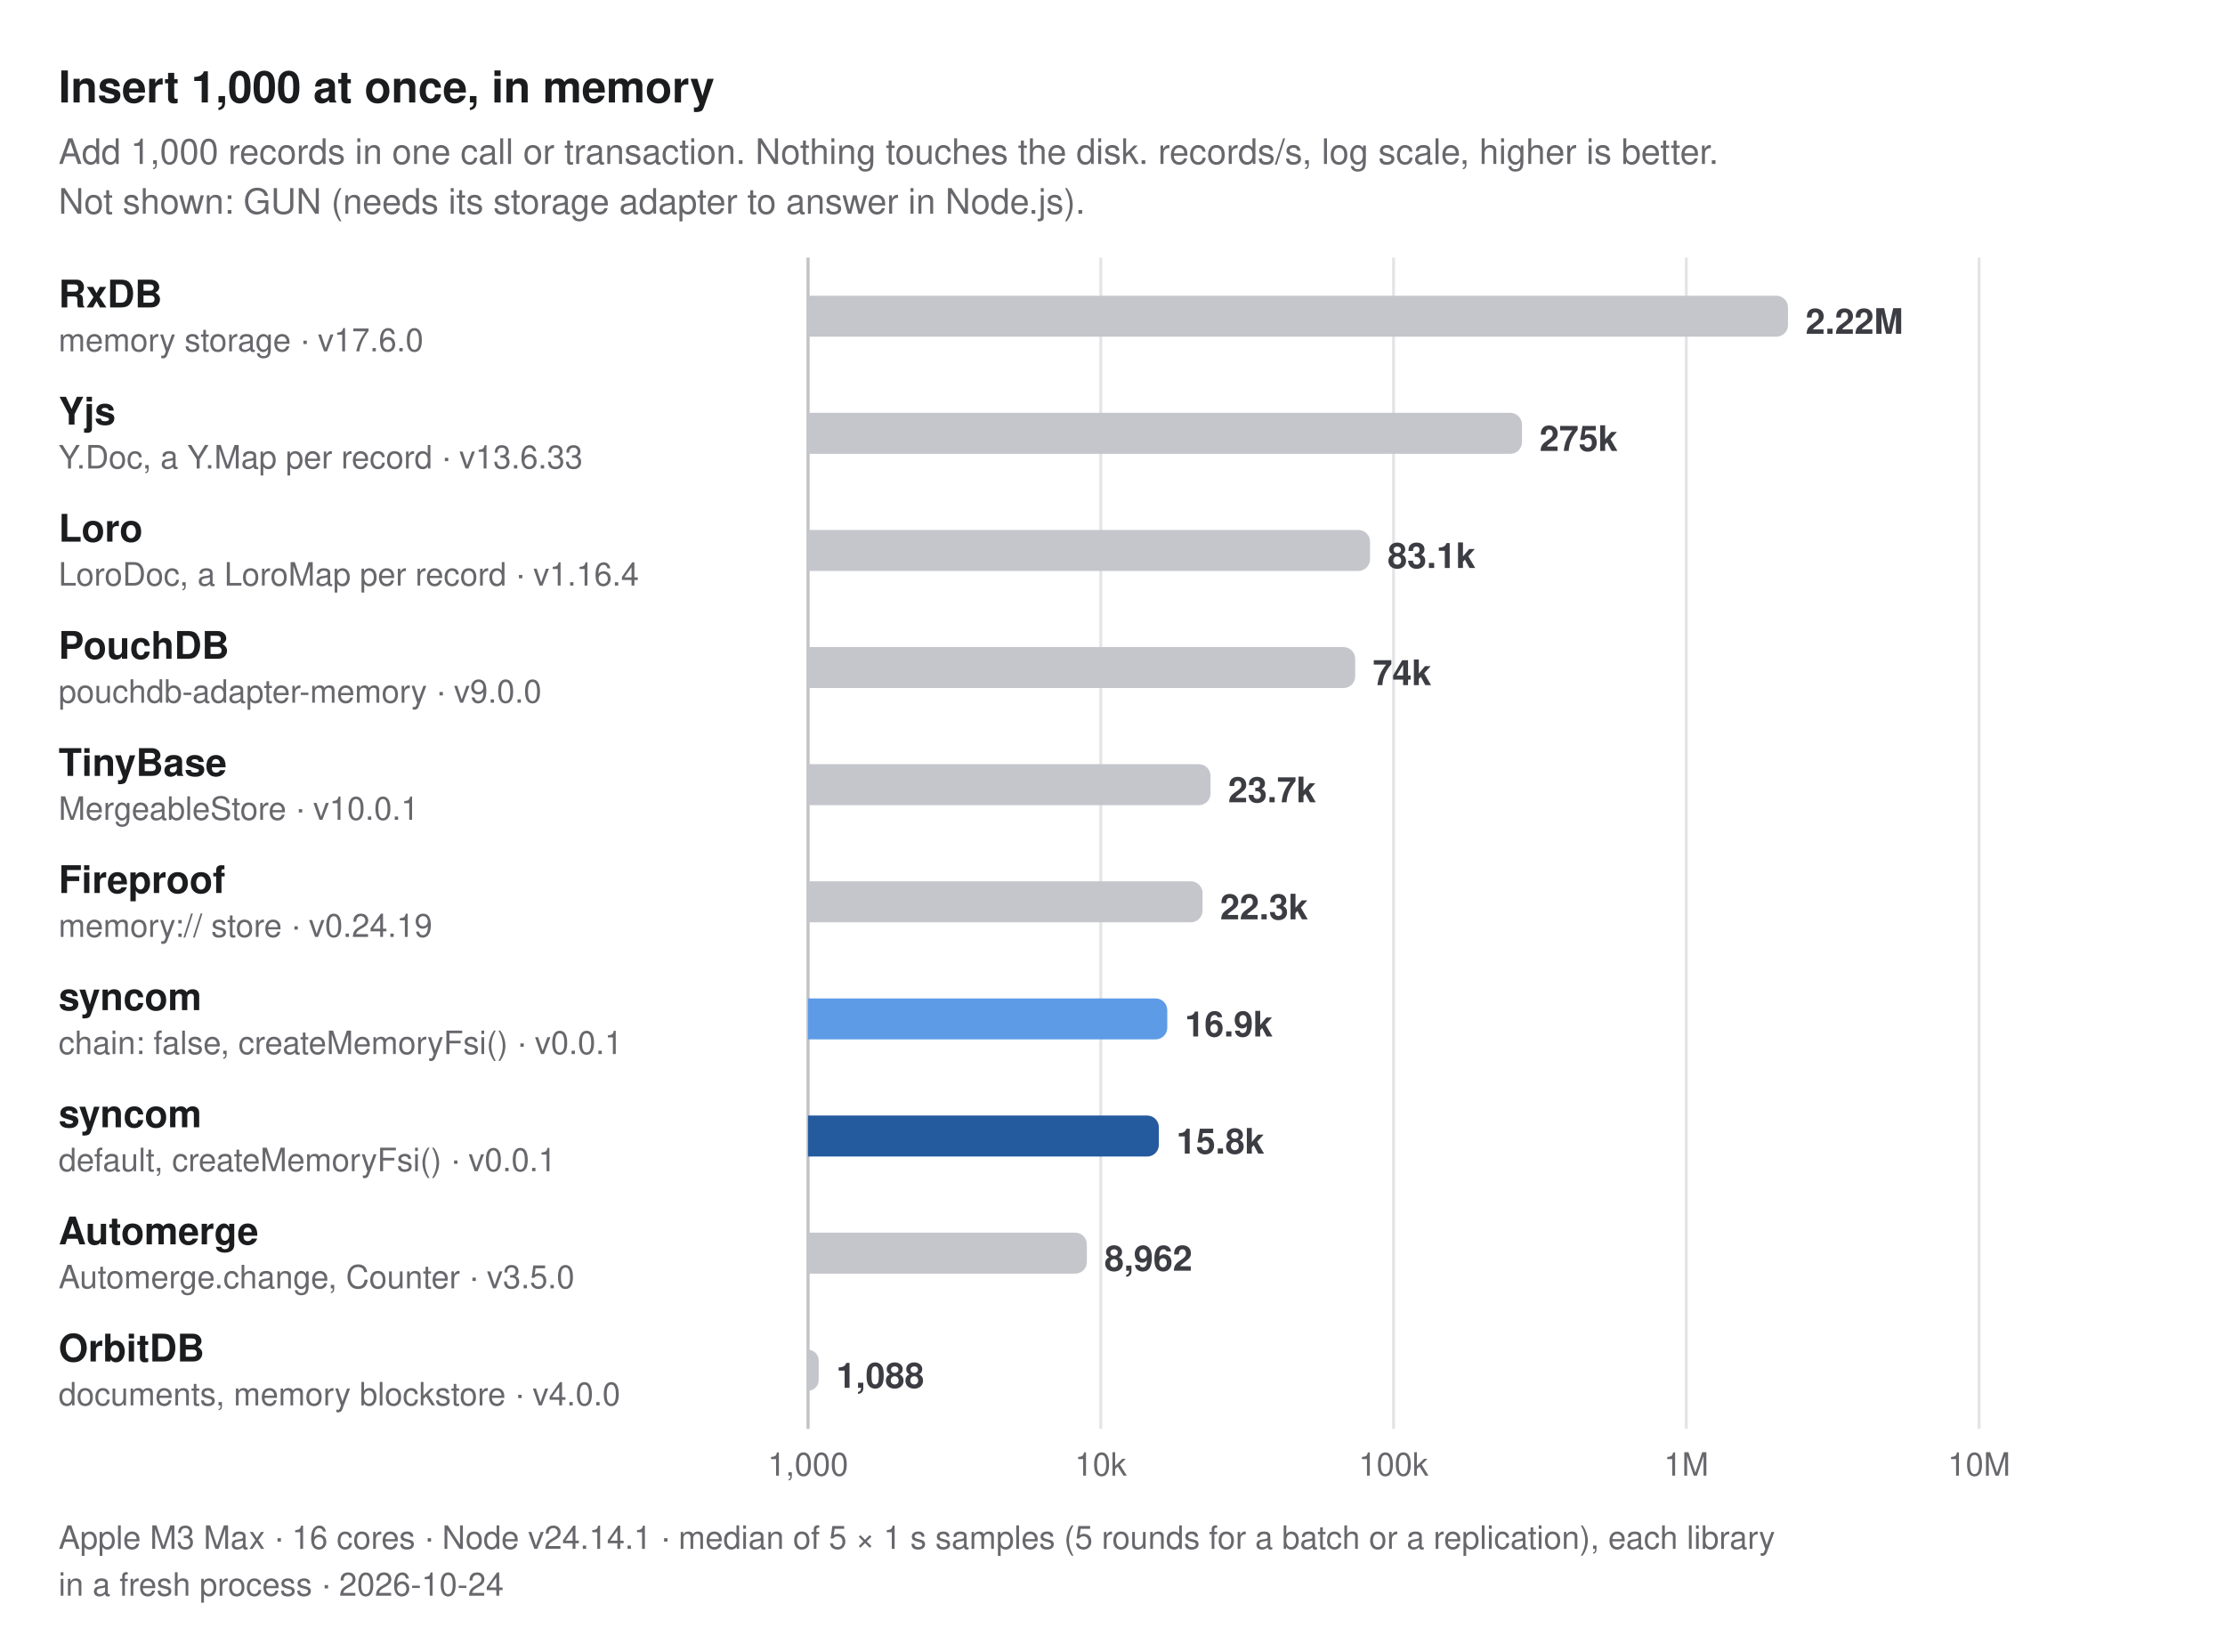
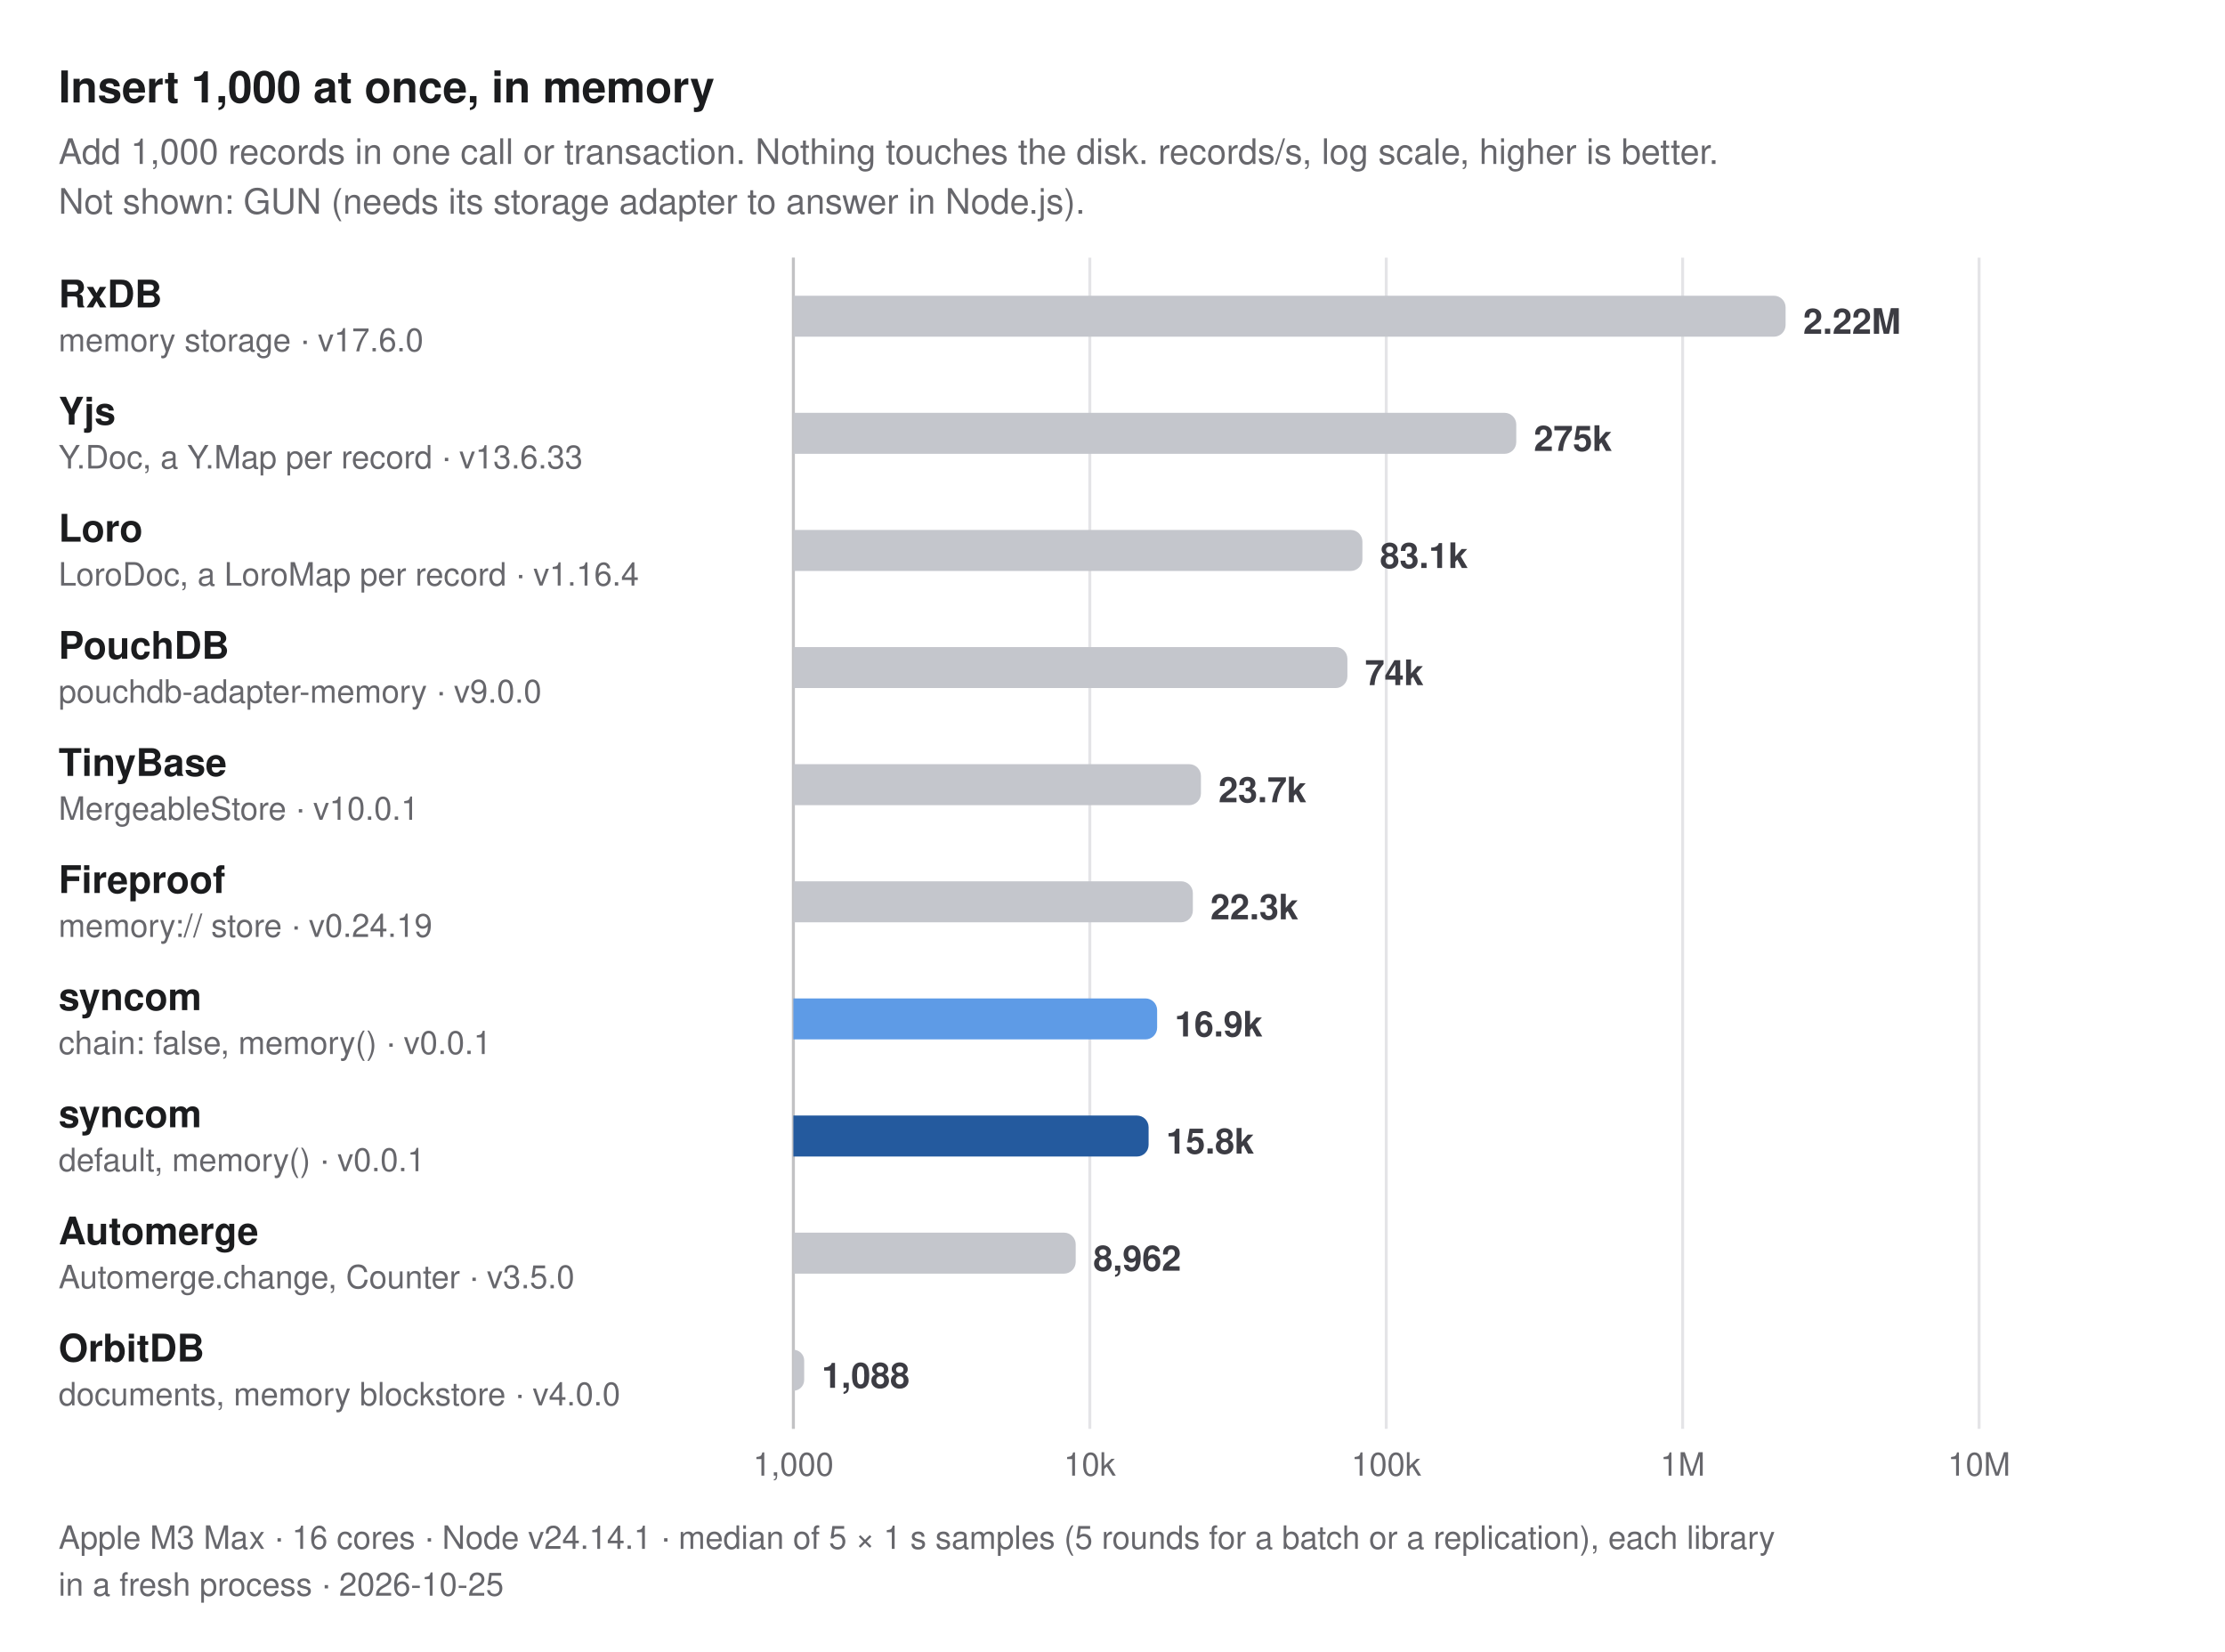
<svg xmlns="http://www.w3.org/2000/svg" width="760" height="564" viewBox="0 0 760 564" role="img" aria-label="Insert 1,000 at once, in memory. Add 1,000 records in one call or transaction. Nothing touches the disk. records/s, log scale, higher is better. Not shown: GUN (needs its storage adapter to answer in Node.js).">
  <style>
  text { font-family: -apple-system, BlinkMacSystemFont, "Segoe UI", Helvetica, Arial, sans-serif; }
  .title { font-size: 15px; font-weight: 700; fill: #1b1c1e; }
  .subtitle, .caption { font-size: 12px; fill: #67676c; }
  .caption { font-size: 11px; }
  .group { font-size: 11px; font-weight: 600; letter-spacing: 0.06em; fill: #67676c; }
  .label { font-size: 13px; font-weight: 600; fill: #1b1c1e; }
  .label.primary, .label.secondary { font-weight: 700; }
  .sublabel { font-size: 11px; fill: #67676c; }
  .value { font-size: 12px; font-weight: 600; fill: #3c3c43; font-variant-numeric: tabular-nums; }
  .value.small { font-size: 10px; }
  .legend { font-size: 11px; fill: #3c3c43; }
  .tick { font-size: 11px; fill: #67676c; font-variant-numeric: tabular-nums; }
  .grid { stroke: #e4e4e7; stroke-width: 1; }
  .axis { stroke: #c2c2c4; stroke-width: 1; }
  .ref { stroke: #67676c; stroke-width: 1; stroke-dasharray: 3 3; }
  .bar { fill: #c4c6cc; }
  .bar.primary { fill: #245a9e; }
  .bar.secondary { fill: #5e9be6; }
  @media (prefers-color-scheme: dark) {
    .title, .label { fill: #dfdfd6; }
    .subtitle, .caption, .group, .sublabel, .tick { fill: #98989f; }
    .value, .legend { fill: #c2c2c4; }
    .grid { stroke: #2e2e32; }
    .axis { stroke: #48484c; }
    .ref { stroke: #98989f; }
    .bar { fill: #46474e; }
    .bar.primary { fill: #8dbcf2; }
    .bar.secondary { fill: #3d7bd0; }
  }
</style>
  <text class="title" x="20" y="35">Insert 1,000 at once, in memory</text>
  <text class="subtitle" x="20" y="56">Add 1,000 records in one call or transaction. Nothing touches the disk. records/s, log scale, higher is better.</text>
  <text class="subtitle" x="20" y="73">Not shown: GUN (needs its storage adapter to answer in Node.js).</text>
-   <line class="grid" x1="276" y1="88" x2="276" y2="488" />
-   <text class="tick" x="276" y="504" text-anchor="middle">1,000</text>
-   <line class="grid" x1="376" y1="88" x2="376" y2="488" />
-   <text class="tick" x="376" y="504" text-anchor="middle">10k</text>
-   <line class="grid" x1="476" y1="88" x2="476" y2="488" />
-   <text class="tick" x="476" y="504" text-anchor="middle">100k</text>
-   <line class="grid" x1="576" y1="88" x2="576" y2="488" />
-   <text class="tick" x="576" y="504" text-anchor="middle">1M</text>
+   <line class="grid" x1="271" y1="88" x2="271" y2="488" />
+   <text class="tick" x="271" y="504" text-anchor="middle">1,000</text>
+   <line class="grid" x1="372.25" y1="88" x2="372.25" y2="488" />
+   <text class="tick" x="372.25" y="504" text-anchor="middle">10k</text>
+   <line class="grid" x1="473.5" y1="88" x2="473.5" y2="488" />
+   <text class="tick" x="473.5" y="504" text-anchor="middle">100k</text>
+   <line class="grid" x1="574.75" y1="88" x2="574.75" y2="488" />
+   <text class="tick" x="574.75" y="504" text-anchor="middle">1M</text>
  <line class="grid" x1="676" y1="88" x2="676" y2="488" />
  <text class="tick" x="676" y="504" text-anchor="middle">10M</text>
-   <line class="axis" x1="276" y1="88" x2="276" y2="488" />
+   <line class="axis" x1="271" y1="88" x2="271" y2="488" />
  <g>
    <text class="label" x="20" y="105">RxDB</text>
    <text class="sublabel" x="20" y="120">memory storage · v17.6.0</text>
-     <path class="bar" d="M276,101H606.731A4,4 0 0 1 610.731,105V111A4,4 0 0 1 606.731,115H276Z" />
-     <text class="value" x="616.731" y="114">2.22M</text>
+     <path class="bar" d="M271,101H605.915A4,4 0 0 1 609.915,105V111A4,4 0 0 1 605.915,115H271Z" />
+     <text class="value" x="615.915" y="114">2.22M</text>
  </g>
  <g>
    <text class="label" x="20" y="145">Yjs</text>
    <text class="sublabel" x="20" y="160">Y.Doc, a Y.Map per record · v13.6.33</text>
-     <path class="bar" d="M276,141H515.867A4,4 0 0 1 519.867,145V151A4,4 0 0 1 515.867,155H276Z" />
-     <text class="value" x="525.867" y="154">275k</text>
+     <path class="bar" d="M271,141H513.916A4,4 0 0 1 517.916,145V151A4,4 0 0 1 513.916,155H271Z" />
+     <text class="value" x="523.916" y="154">275k</text>
  </g>
  <g>
    <text class="label" x="20" y="185">Loro</text>
    <text class="sublabel" x="20" y="200">LoroDoc, a LoroMap per record · v1.16.4</text>
-     <path class="bar" d="M276,181H463.968A4,4 0 0 1 467.968,185V191A4,4 0 0 1 463.968,195H276Z" />
-     <text class="value" x="473.968" y="194">83.1k</text>
+     <path class="bar" d="M271,181H461.367A4,4 0 0 1 465.367,185V191A4,4 0 0 1 461.367,195H271Z" />
+     <text class="value" x="471.367" y="194">83.1k</text>
  </g>
  <g>
    <text class="label" x="20" y="225">PouchDB</text>
    <text class="sublabel" x="20" y="240">pouchdb-adapter-memory · v9.0.0</text>
-     <path class="bar" d="M276,221H458.898A4,4 0 0 1 462.898,225V231A4,4 0 0 1 458.898,235H276Z" />
-     <text class="value" x="468.898" y="234">74k</text>
+     <path class="bar" d="M271,221H456.234A4,4 0 0 1 460.234,225V231A4,4 0 0 1 456.234,235H271Z" />
+     <text class="value" x="466.234" y="234">74k</text>
  </g>
  <g>
    <text class="label" x="20" y="265">TinyBase</text>
    <text class="sublabel" x="20" y="280">MergeableStore · v10.0.1</text>
-     <path class="bar" d="M276,261H409.488A4,4 0 0 1 413.488,265V271A4,4 0 0 1 409.488,275H276Z" />
-     <text class="value" x="419.488" y="274">23.7k</text>
+     <path class="bar" d="M271,261H406.206A4,4 0 0 1 410.206,265V271A4,4 0 0 1 406.206,275H271Z" />
+     <text class="value" x="416.206" y="274">23.7k</text>
  </g>
  <g>
    <text class="label" x="20" y="305">Fireproof</text>
    <text class="sublabel" x="20" y="320">memory:// store · v0.24.19</text>
-     <path class="bar" d="M276,301H406.76A4,4 0 0 1 410.76,305V311A4,4 0 0 1 406.76,315H276Z" />
-     <text class="value" x="416.76" y="314">22.3k</text>
+     <path class="bar" d="M271,301H403.445A4,4 0 0 1 407.445,305V311A4,4 0 0 1 403.445,315H271Z" />
+     <text class="value" x="413.445" y="314">22.3k</text>
  </g>
  <g>
    <text class="label secondary" x="20" y="345">syncom</text>
-     <text class="sublabel" x="20" y="360">chain: false, createMemoryFsi() · v0.0.1</text>
-     <path class="bar secondary" d="M276,341H394.71A4,4 0 0 1 398.71,345V351A4,4 0 0 1 394.71,355H276Z" />
-     <text class="value" x="404.71" y="354">16.9k</text>
+     <text class="sublabel" x="20" y="360">chain: false, memory() · v0.0.1</text>
+     <path class="bar secondary" d="M271,341H391.244A4,4 0 0 1 395.244,345V351A4,4 0 0 1 391.244,355H271Z" />
+     <text class="value" x="401.244" y="354">16.9k</text>
  </g>
  <g>
    <text class="label primary" x="20" y="385">syncom</text>
-     <text class="sublabel" x="20" y="400">default, createMemoryFsi() · v0.0.1</text>
-     <path class="bar primary" d="M276,381H391.835A4,4 0 0 1 395.835,385V391A4,4 0 0 1 391.835,395H276Z" />
-     <text class="value" x="401.835" y="394">15.8k</text>
+     <text class="sublabel" x="20" y="400">default, memory() · v0.0.1</text>
+     <path class="bar primary" d="M271,381H388.333A4,4 0 0 1 392.333,385V391A4,4 0 0 1 388.333,395H271Z" />
+     <text class="value" x="398.333" y="394">15.8k</text>
  </g>
  <g>
    <text class="label" x="20" y="425">Automerge</text>
    <text class="sublabel" x="20" y="440">Automerge.change, Counter · v3.5.0</text>
-     <path class="bar" d="M276,421H367.242A4,4 0 0 1 371.242,425V431A4,4 0 0 1 367.242,435H276Z" />
-     <text class="value" x="377.242" y="434">8,962</text>
+     <path class="bar" d="M271,421H363.433A4,4 0 0 1 367.433,425V431A4,4 0 0 1 363.433,435H271Z" />
+     <text class="value" x="373.433" y="434">8,962</text>
  </g>
  <g>
    <text class="label" x="20" y="465">OrbitDB</text>
    <text class="sublabel" x="20" y="480">documents, memory blockstore · v4.0.0</text>
-     <path class="bar" d="M276,461H276A3.644,3.644 0 0 1 279.644,464.644V471.356A3.644,3.644 0 0 1 276,475H276Z" />
-     <text class="value" x="285.644" y="474">1,088</text>
+     <path class="bar" d="M271,461H271A3.689,3.689 0 0 1 274.689,464.689V471.311A3.689,3.689 0 0 1 271,475H271Z" />
+     <text class="value" x="280.689" y="474">1,088</text>
  </g>
  <text class="caption" x="20" y="529">Apple M3 Max · 16 cores · Node v24.14.1 · median of 5 × 1 s samples (5 rounds for a batch or a replication), each library</text>
-   <text class="caption" x="20" y="545">in a fresh process · 2026-10-24</text>
+   <text class="caption" x="20" y="545">in a fresh process · 2026-10-25</text>
</svg>
